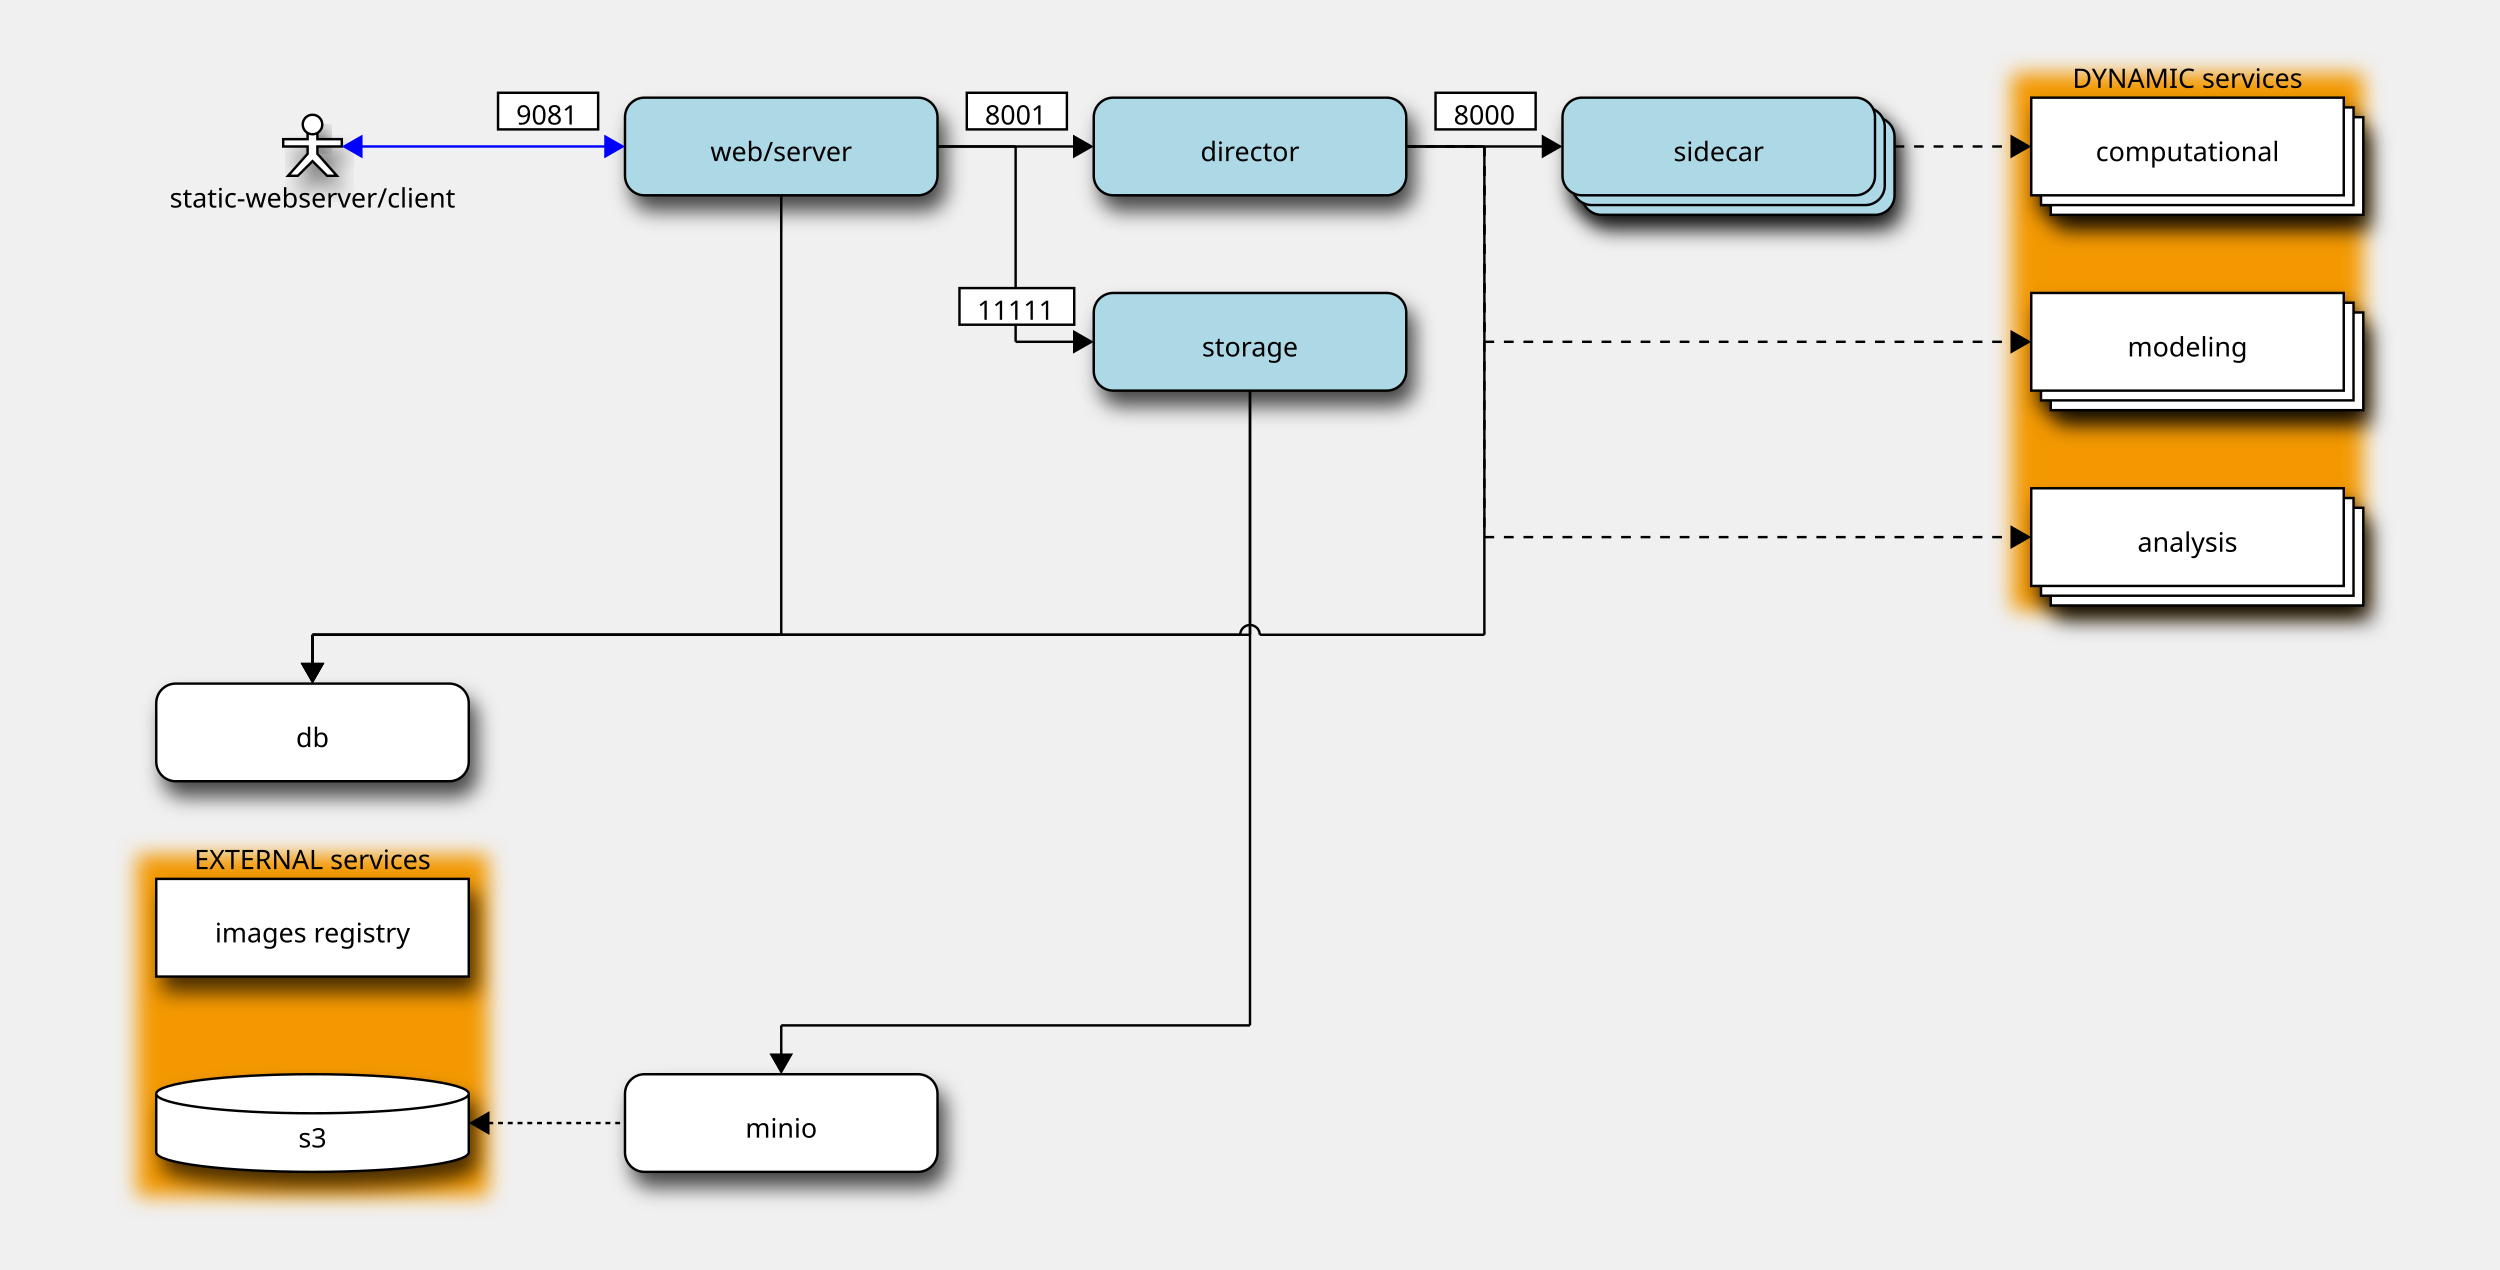
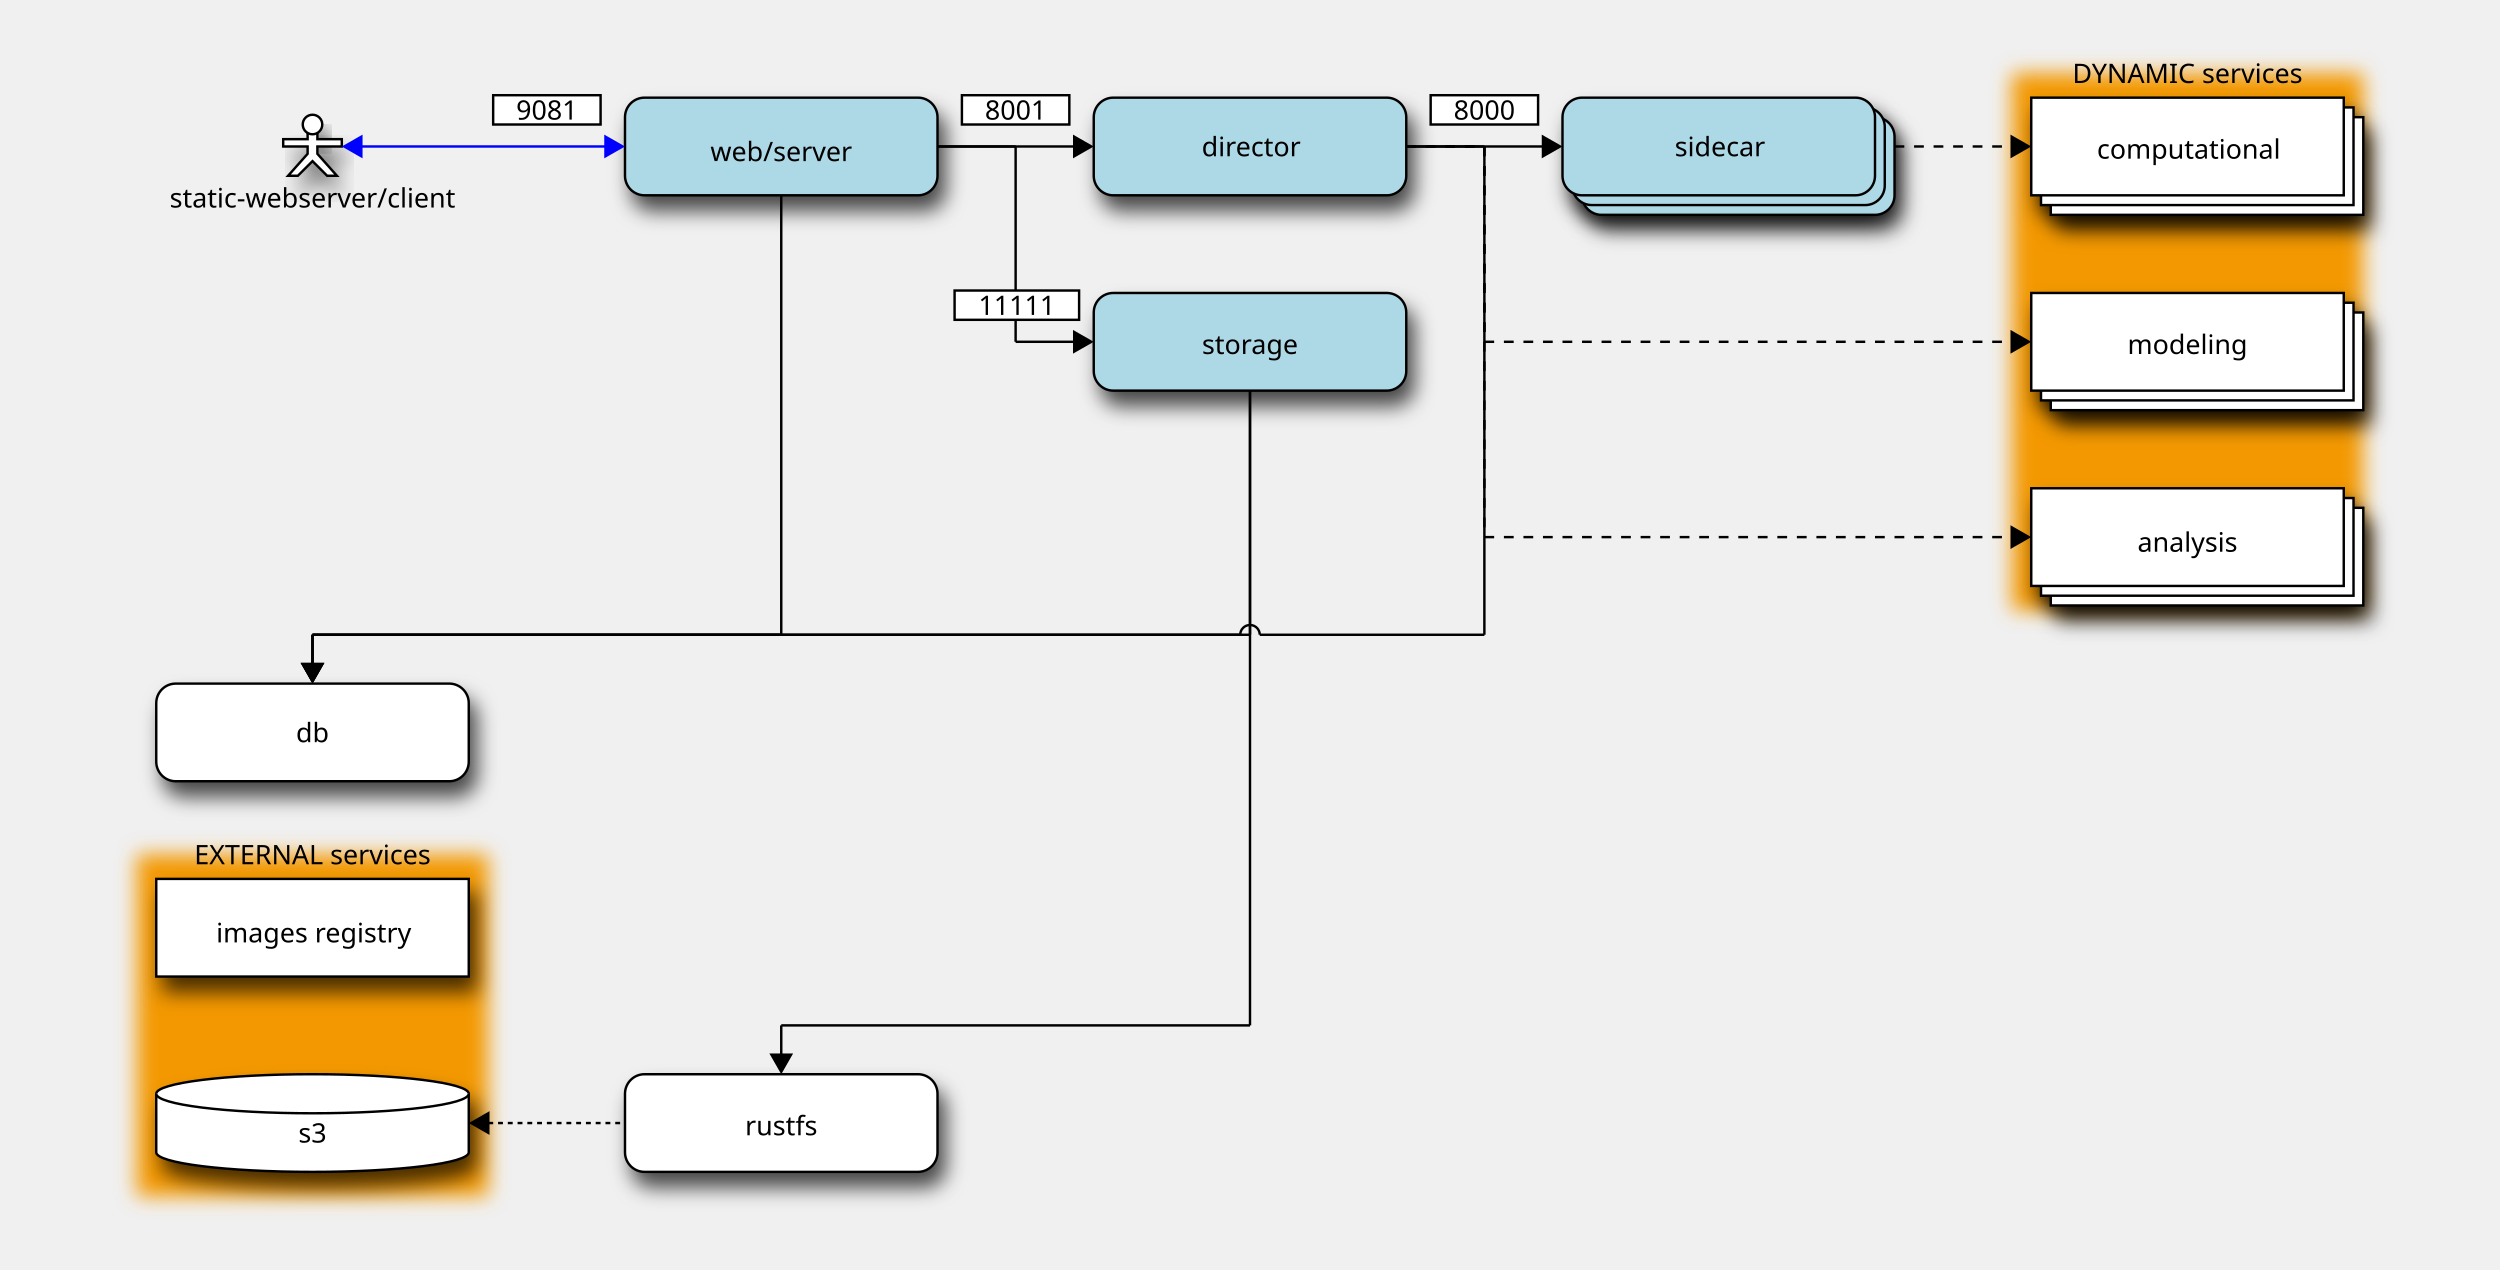
<svg xmlns="http://www.w3.org/2000/svg" viewBox="0 0 1024 520">
  <defs id="defs_block">
    <filter height="1.504" id="filter_blur" width="1.157" x="-0.079" y="-0.252">
      <feGaussianBlur id="feGaussianBlur3780" stdDeviation="4.2" />
    </filter>
  </defs>
  <rect fill="rgb(243,152,0)" height="220" style="filter:url(#filter_blur)" width="144" x="824" y="30" />
  <rect fill="rgb(243,152,0)" height="140" style="filter:url(#filter_blur)" width="144" x="56" y="350" />
  <path d="M 659 54 L 771 54 A8,8 0 0 1 779 62 L 779 86 A8,8 0 0 1 771 94 L 659 94 A8,8 0 0 1 651 86 L 651 62 A8,8 0 0 1 659 54" fill="rgb(0,0,0)" stroke="rgb(0,0,0)" style="filter:url(#filter_blur);opacity:0.7;fill-opacity:1" />
  <path d="M 655 50 L 767 50 A8,8 0 0 1 775 58 L 775 82 A8,8 0 0 1 767 90 L 655 90 A8,8 0 0 1 647 82 L 647 58 A8,8 0 0 1 655 50" fill="rgb(0,0,0)" stroke="rgb(0,0,0)" style="filter:url(#filter_blur);opacity:0.7;fill-opacity:1" />
  <path d="M 651 46 L 763 46 A8,8 0 0 1 771 54 L 771 78 A8,8 0 0 1 763 86 L 651 86 A8,8 0 0 1 643 78 L 643 54 A8,8 0 0 1 651 46" fill="rgb(0,0,0)" stroke="rgb(0,0,0)" style="filter:url(#filter_blur);opacity:0.7;fill-opacity:1" />
  <rect fill="rgb(0,0,0)" height="40" stroke="rgb(0,0,0)" style="filter:url(#filter_blur);opacity:0.7;fill-opacity:1" width="128" x="843" y="54" />
  <rect fill="rgb(0,0,0)" height="40" stroke="rgb(0,0,0)" style="filter:url(#filter_blur);opacity:0.7;fill-opacity:1" width="128" x="839" y="50" />
  <rect fill="rgb(0,0,0)" height="40" stroke="rgb(0,0,0)" style="filter:url(#filter_blur);opacity:0.7;fill-opacity:1" width="128" x="835" y="46" />
  <rect fill="rgb(0,0,0)" height="40" stroke="rgb(0,0,0)" style="filter:url(#filter_blur);opacity:0.7;fill-opacity:1" width="128" x="843" y="134" />
  <rect fill="rgb(0,0,0)" height="40" stroke="rgb(0,0,0)" style="filter:url(#filter_blur);opacity:0.7;fill-opacity:1" width="128" x="839" y="130" />
  <rect fill="rgb(0,0,0)" height="40" stroke="rgb(0,0,0)" style="filter:url(#filter_blur);opacity:0.7;fill-opacity:1" width="128" x="835" y="126" />
  <rect fill="rgb(0,0,0)" height="40" stroke="rgb(0,0,0)" style="filter:url(#filter_blur);opacity:0.7;fill-opacity:1" width="128" x="843" y="214" />
  <rect fill="rgb(0,0,0)" height="40" stroke="rgb(0,0,0)" style="filter:url(#filter_blur);opacity:0.7;fill-opacity:1" width="128" x="839" y="210" />
  <rect fill="rgb(0,0,0)" height="40" stroke="rgb(0,0,0)" style="filter:url(#filter_blur);opacity:0.7;fill-opacity:1" width="128" x="835" y="206" />
  <path d="M 459 46 L 571 46 A8,8 0 0 1 579 54 L 579 78 A8,8 0 0 1 571 86 L 459 86 A8,8 0 0 1 451 78 L 451 54 A8,8 0 0 1 459 46" fill="rgb(0,0,0)" stroke="rgb(0,0,0)" style="filter:url(#filter_blur);opacity:0.7;fill-opacity:1" />
  <path d="M 459 126 L 571 126 A8,8 0 0 1 579 134 L 579 158 A8,8 0 0 1 571 166 L 459 166 A8,8 0 0 1 451 158 L 451 134 A8,8 0 0 1 459 126" fill="rgb(0,0,0)" stroke="rgb(0,0,0)" style="filter:url(#filter_blur);opacity:0.7;fill-opacity:1" />
  <path d="M 267 46 L 379 46 A8,8 0 0 1 387 54 L 387 78 A8,8 0 0 1 379 86 L 267 86 A8,8 0 0 1 259 78 L 259 54 A8,8 0 0 1 267 46" fill="rgb(0,0,0)" stroke="rgb(0,0,0)" style="filter:url(#filter_blur);opacity:0.7;fill-opacity:1" />
  <polygon fill="rgb(0,0,0)" points="133,60 133,63 143,63 143,66 133,66 133,69 141,78 137,78 131,72 125,78 121,78 129,69 129,66 119,66 119,63 129,63 129,60" style="filter:url(#filter_blur);opacity:0.7;fill-opacity:1" />
-   <ellipse cx="131" cy="57" fill="rgb(0,0,0)" rx="4" ry="4" stroke="rgb(0,0,0)" style="filter:url(#filter_blur);opacity:0.7;fill-opacity:1" />
+   <ellipse cx="131" cy="57" fill="rgb(0,0,0)" rx="4.0" ry="4.0" stroke="rgb(0,0,0)" style="filter:url(#filter_blur);opacity:0.7;fill-opacity:1" />
  <path d="M 75 286 L 187 286 A8,8 0 0 1 195 294 L 195 318 A8,8 0 0 1 187 326 L 75 326 A8,8 0 0 1 67 318 L 67 294 A8,8 0 0 1 75 286" fill="rgb(0,0,0)" stroke="rgb(0,0,0)" style="filter:url(#filter_blur);opacity:0.7;fill-opacity:1" />
  <rect fill="rgb(0,0,0)" height="40" stroke="rgb(0,0,0)" style="filter:url(#filter_blur);opacity:0.7;fill-opacity:1" width="128" x="67" y="366" />
  <path d="M 67 454 A64,8 0 0 1 195 454 L 195 478 A64,8 0 0 1 67 478 L 67 454" fill="rgb(0,0,0)" stroke="rgb(0,0,0)" style="filter:url(#filter_blur);opacity:0.7;fill-opacity:1" />
  <path d="M 267 446 L 379 446 A8,8 0 0 1 387 454 L 387 478 A8,8 0 0 1 379 486 L 267 486 A8,8 0 0 1 259 478 L 259 454 A8,8 0 0 1 267 446" fill="rgb(0,0,0)" stroke="rgb(0,0,0)" style="filter:url(#filter_blur);opacity:0.7;fill-opacity:1" />
  <path d="M 656 48 L 768 48 A8,8 0 0 1 776 56 L 776 80 A8,8 0 0 1 768 88 L 656 88 A8,8 0 0 1 648 80 L 648 56 A8,8 0 0 1 656 48" fill="rgb(173,216,230)" stroke="rgb(0,0,0)" />
  <path d="M 652 44 L 764 44 A8,8 0 0 1 772 52 L 772 76 A8,8 0 0 1 764 84 L 652 84 A8,8 0 0 1 644 76 L 644 52 A8,8 0 0 1 652 44" fill="rgb(173,216,230)" stroke="rgb(0,0,0)" />
  <path d="M 648 40 L 760 40 A8,8 0 0 1 768 48 L 768 72 A8,8 0 0 1 760 80 L 648 80 A8,8 0 0 1 640 72 L 640 48 A8,8 0 0 1 648 40" fill="rgb(173,216,230)" stroke="rgb(0,0,0)" />
-   <text fill="rgb(0,0,0)" font-family="sans-serif" font-size="11" font-style="normal" font-weight="normal" text-anchor="middle" textLength="43" x="704" y="66">sidecar</text>
+   <text fill="rgb(0,0,0)" font-family="sans-serif" font-size="11" font-style="normal" font-weight="normal" text-anchor="middle" textLength="37" x="704.5" y="64">sidecar</text>
  <rect fill="rgb(255,255,255)" height="40" stroke="rgb(0,0,0)" width="128" x="840" y="48" />
  <rect fill="rgb(255,255,255)" height="40" stroke="rgb(0,0,0)" width="128" x="836" y="44" />
  <rect fill="rgb(255,255,255)" height="40" stroke="rgb(0,0,0)" width="128" x="832" y="40" />
-   <text fill="rgb(0,0,0)" font-family="sans-serif" font-size="11" font-style="normal" font-weight="normal" text-anchor="middle" textLength="79" x="896" y="66">computational</text>
+   <text fill="rgb(0,0,0)" font-family="sans-serif" font-size="11" font-style="normal" font-weight="normal" text-anchor="middle" textLength="75" x="896.5" y="65">computational</text>
  <rect fill="rgb(255,255,255)" height="40" stroke="rgb(0,0,0)" width="128" x="840" y="128" />
  <rect fill="rgb(255,255,255)" height="40" stroke="rgb(0,0,0)" width="128" x="836" y="124" />
  <rect fill="rgb(255,255,255)" height="40" stroke="rgb(0,0,0)" width="128" x="832" y="120" />
-   <text fill="rgb(0,0,0)" font-family="sans-serif" font-size="11" font-style="normal" font-weight="normal" text-anchor="middle" textLength="49" x="896" y="146">modeling</text>
+   <text fill="rgb(0,0,0)" font-family="sans-serif" font-size="11" font-style="normal" font-weight="normal" text-anchor="middle" textLength="48" x="896.0" y="145">modeling</text>
  <rect fill="rgb(255,255,255)" height="40" stroke="rgb(0,0,0)" width="128" x="840" y="208" />
  <rect fill="rgb(255,255,255)" height="40" stroke="rgb(0,0,0)" width="128" x="836" y="204" />
  <rect fill="rgb(255,255,255)" height="40" stroke="rgb(0,0,0)" width="128" x="832" y="200" />
-   <text fill="rgb(0,0,0)" font-family="sans-serif" font-size="11" font-style="normal" font-weight="normal" text-anchor="middle" textLength="49" x="896" y="226">analysis</text>
+   <text fill="rgb(0,0,0)" font-family="sans-serif" font-size="11" font-style="normal" font-weight="normal" text-anchor="middle" textLength="40" x="896.0" y="226">analysis</text>
  <path d="M 456 40 L 568 40 A8,8 0 0 1 576 48 L 576 72 A8,8 0 0 1 568 80 L 456 80 A8,8 0 0 1 448 72 L 448 48 A8,8 0 0 1 456 40" fill="rgb(173,216,230)" stroke="rgb(0,0,0)" />
-   <text fill="rgb(0,0,0)" font-family="sans-serif" font-size="11" font-style="normal" font-weight="normal" text-anchor="middle" textLength="49" x="512" y="66">director</text>
+   <text fill="rgb(0,0,0)" font-family="sans-serif" font-size="11" font-style="normal" font-weight="normal" text-anchor="middle" textLength="41" x="512.5" y="64">director</text>
  <path d="M 456 120 L 568 120 A8,8 0 0 1 576 128 L 576 152 A8,8 0 0 1 568 160 L 456 160 A8,8 0 0 1 448 152 L 448 128 A8,8 0 0 1 456 120" fill="rgb(173,216,230)" stroke="rgb(0,0,0)" />
-   <text fill="rgb(0,0,0)" font-family="sans-serif" font-size="11" font-style="normal" font-weight="normal" text-anchor="middle" textLength="43" x="512" y="146">storage</text>
+   <text fill="rgb(0,0,0)" font-family="sans-serif" font-size="11" font-style="normal" font-weight="normal" text-anchor="middle" textLength="38" x="512.0" y="145">storage</text>
  <path d="M 264 40 L 376 40 A8,8 0 0 1 384 48 L 384 72 A8,8 0 0 1 376 80 L 264 80 A8,8 0 0 1 256 72 L 256 48 A8,8 0 0 1 264 40" fill="rgb(173,216,230)" stroke="rgb(0,0,0)" />
-   <text fill="rgb(0,0,0)" font-family="sans-serif" font-size="11" font-style="normal" font-weight="normal" text-anchor="middle" textLength="61" x="320" y="66">web/server</text>
+   <text fill="rgb(0,0,0)" font-family="sans-serif" font-size="11" font-style="normal" font-weight="normal" text-anchor="middle" textLength="58" x="320.0" y="66">web/server</text>
  <polygon fill="rgb(255,255,255)" points="130,54 130,57 140,57 140,60 130,60 130,63 138,72 134,72 128,66 122,72 118,72 126,63 126,60 116,60 116,57 126,57 126,54" stroke="rgb(0,0,0)" />
-   <ellipse cx="128" cy="51" fill="rgb(255,255,255)" rx="4" ry="4" stroke="rgb(0,0,0)" />
-   <text fill="rgb(0,0,0)" font-family="sans-serif" font-size="11" font-style="normal" font-weight="normal" text-anchor="middle" textLength="61" x="128" y="85">static-webserver/client</text>
+   <ellipse cx="128" cy="51" fill="rgb(255,255,255)" rx="4.0" ry="4.0" stroke="rgb(0,0,0)" />
+   <text fill="rgb(0,0,0)" font-family="sans-serif" font-size="11" font-style="normal" font-weight="normal" text-anchor="middle" textLength="118" x="128.0" y="85">static-webserver/client</text>
  <path d="M 72 280 L 184 280 A8,8 0 0 1 192 288 L 192 312 A8,8 0 0 1 184 320 L 72 320 A8,8 0 0 1 64 312 L 64 288 A8,8 0 0 1 72 280" fill="rgb(255,255,255)" stroke="rgb(0,0,0)" />
-   <text fill="rgb(0,0,0)" font-family="sans-serif" font-size="11" font-style="normal" font-weight="normal" text-anchor="middle" textLength="13" x="128" y="306">db</text>
+   <text fill="rgb(0,0,0)" font-family="sans-serif" font-size="11" font-style="normal" font-weight="normal" text-anchor="middle" textLength="14" x="128.0" y="304">db</text>
  <rect fill="rgb(255,255,255)" height="40" stroke="rgb(0,0,0)" width="128" x="64" y="360" />
-   <text fill="rgb(0,0,0)" font-family="sans-serif" font-size="11" font-style="normal" font-weight="normal" text-anchor="middle" textLength="91" x="128" y="386">images registry</text>
+   <text fill="rgb(0,0,0)" font-family="sans-serif" font-size="11" font-style="normal" font-weight="normal" text-anchor="middle" textLength="77" x="128.5" y="386">images registry</text>
  <path d="M 64 448 A64,8 0 0 1 192 448 L 192 472 A64,8 0 0 1 64 472 L 64 448" fill="rgb(255,255,255)" stroke="rgb(0,0,0)" />
  <path d="M 192 448 A64,8 0 0 1 64 448" fill="rgb(255,255,255)" stroke="rgb(0,0,0)" />
-   <text fill="rgb(0,0,0)" font-family="sans-serif" font-size="11" font-style="normal" font-weight="normal" text-anchor="middle" textLength="13" x="128" y="470">s3</text>
+   <text fill="rgb(0,0,0)" font-family="sans-serif" font-size="11" font-style="normal" font-weight="normal" text-anchor="middle" textLength="12" x="128.0" y="468">s3</text>
  <path d="M 264 440 L 376 440 A8,8 0 0 1 384 448 L 384 472 A8,8 0 0 1 376 480 L 264 480 A8,8 0 0 1 256 472 L 256 448 A8,8 0 0 1 264 440" fill="rgb(255,255,255)" stroke="rgb(0,0,0)" />
-   <text fill="rgb(0,0,0)" font-family="sans-serif" font-size="11" font-style="normal" font-weight="normal" text-anchor="middle" textLength="31" x="320" y="466">minio</text>
+   <text fill="rgb(0,0,0)" font-family="sans-serif" font-size="11" font-style="normal" font-weight="normal" text-anchor="middle" textLength="28" x="320.0" y="465">rustfs</text>
  <path d="M 776 60 L 824 60" fill="none" stroke="rgb(0,0,0)" stroke-dasharray="4" />
  <polygon fill="rgb(0,0,0)" points="831,60 824,56 824,64 831,60" stroke="rgb(0,0,0)" />
  <path d="M 576 60 L 608 60" fill="none" stroke="rgb(0,0,0)" />
  <path d="M 608 60 L 608 260" fill="none" stroke="rgb(0,0,0)" />
-   <path d="M 128 260 L 508 260" fill="none" stroke="rgb(0,0,0)" />
-   <path d="M 508.0 260.0 A4,4 0 0 1 516.0 260.0" fill="none" stroke="rgb(0,0,0)" />
-   <path d="M 516 260 L 608 260" fill="none" stroke="rgb(0,0,0)" />
+   <path d="M 128 260 L 508.0 260" fill="none" stroke="rgb(0,0,0)" />
+   <path d="M 508.0 260.0 A4.0,4.0 0 0 1 516.0 260.0" fill="none" stroke="rgb(0,0,0)" />
+   <path d="M 516.0 260 L 608 260" fill="none" stroke="rgb(0,0,0)" />
  <path d="M 128 260 L 128 272" fill="none" stroke="rgb(0,0,0)" />
  <polygon fill="rgb(0,0,0)" points="128,279 124,272 132,272 128,279" stroke="rgb(0,0,0)" />
-   <path d="M 576 60 L 608 60" fill="none" stroke="rgb(0,0,0)" stroke-dasharray="4" />
-   <path d="M 608 60 L 608 220" fill="none" stroke="rgb(0,0,0)" stroke-dasharray="4" />
-   <path d="M 608 220 L 824 220" fill="none" stroke="rgb(0,0,0)" stroke-dasharray="4" />
-   <polygon fill="rgb(0,0,0)" points="831,220 824,216 824,224 831,220" stroke="rgb(0,0,0)" />
  <path d="M 576 60 L 632 60" fill="none" stroke="rgb(0,0,0)" />
  <polygon fill="rgb(0,0,0)" points="639,60 632,56 632,64 639,60" stroke="rgb(0,0,0)" />
  <path d="M 576 60 L 608 60" fill="none" stroke="rgb(0,0,0)" stroke-dasharray="4" />
  <path d="M 608 60 L 608 140" fill="none" stroke="rgb(0,0,0)" stroke-dasharray="4" />
  <path d="M 608 140 L 824 140" fill="none" stroke="rgb(0,0,0)" stroke-dasharray="4" />
  <polygon fill="rgb(0,0,0)" points="831,140 824,136 824,144 831,140" stroke="rgb(0,0,0)" />
-   <path d="M 320 80 L 320 260" fill="none" stroke="rgb(0,0,0)" />
-   <path d="M 128 260 L 320 260" fill="none" stroke="rgb(0,0,0)" />
-   <path d="M 128 260 L 128 272" fill="none" stroke="rgb(0,0,0)" />
-   <polygon fill="rgb(0,0,0)" points="128,279 124,272 132,272 128,279" stroke="rgb(0,0,0)" />
+   <path d="M 576 60 L 608 60" fill="none" stroke="rgb(0,0,0)" stroke-dasharray="4" />
+   <path d="M 608 60 L 608 220" fill="none" stroke="rgb(0,0,0)" stroke-dasharray="4" />
+   <path d="M 608 220 L 824 220" fill="none" stroke="rgb(0,0,0)" stroke-dasharray="4" />
+   <polygon fill="rgb(0,0,0)" points="831,220 824,216 824,224 831,220" stroke="rgb(0,0,0)" />
  <path d="M 384 60 L 440 60" fill="none" stroke="rgb(0,0,0)" />
  <polygon fill="rgb(0,0,0)" points="447,60 440,56 440,64 447,60" stroke="rgb(0,0,0)" />
  <path d="M 384 60 L 416 60" fill="none" stroke="rgb(0,0,0)" />
  <path d="M 416 60 L 416 140" fill="none" stroke="rgb(0,0,0)" />
  <path d="M 416 140 L 440 140" fill="none" stroke="rgb(0,0,0)" />
  <polygon fill="rgb(0,0,0)" points="447,140 440,136 440,144 447,140" stroke="rgb(0,0,0)" />
+   <path d="M 320 80 L 320 260" fill="none" stroke="rgb(0,0,0)" />
+   <path d="M 128 260 L 320 260" fill="none" stroke="rgb(0,0,0)" />
+   <path d="M 128 260 L 128 272" fill="none" stroke="rgb(0,0,0)" />
+   <polygon fill="rgb(0,0,0)" points="128,279 124,272 132,272 128,279" stroke="rgb(0,0,0)" />
  <path d="M 148 60 L 248 60" fill="none" stroke="rgb(0,0,255)" />
  <polygon fill="rgb(0,0,255)" points="141,60 148,56 148,64 141,60" stroke="rgb(0,0,255)" />
  <polygon fill="rgb(0,0,255)" points="255,60 248,56 248,64 255,60" stroke="rgb(0,0,255)" />
  <path d="M 512 160 L 512 260" fill="none" stroke="rgb(0,0,0)" />
  <path d="M 128 260 L 512 260" fill="none" stroke="rgb(0,0,0)" />
  <path d="M 128 260 L 128 272" fill="none" stroke="rgb(0,0,0)" />
  <polygon fill="rgb(0,0,0)" points="128,279 124,272 132,272 128,279" stroke="rgb(0,0,0)" />
  <path d="M 512 160 L 512 420" fill="none" stroke="rgb(0,0,0)" />
  <path d="M 320 420 L 512 420" fill="none" stroke="rgb(0,0,0)" />
  <path d="M 320 420 L 320 432" fill="none" stroke="rgb(0,0,0)" />
  <polygon fill="rgb(0,0,0)" points="320,439 316,432 324,432 320,439" stroke="rgb(0,0,0)" />
  <path d="M 200 460 L 256 460" fill="none" stroke="rgb(0,0,0)" stroke-dasharray="2" />
  <polygon fill="rgb(0,0,0)" points="193,460 200,456 200,464 193,460" stroke="rgb(0,0,0)" />
-   <rect fill="white" height="15" stroke="rgb(0,0,0)" width="41" x="588" y="38" />
-   <text fill="rgb(0,0,0)" font-family="sans-serif" font-size="11" font-style="normal" font-weight="normal" text-anchor="middle" textLength="25" x="608" y="51">8000</text>
-   <rect fill="white" height="15" stroke="rgb(0,0,0)" width="41" x="396" y="38" />
-   <text fill="rgb(0,0,0)" font-family="sans-serif" font-size="11" font-style="normal" font-weight="normal" text-anchor="middle" textLength="25" x="416" y="51">8001</text>
-   <rect fill="white" height="15" stroke="rgb(0,0,0)" width="47" x="393" y="118" />
-   <text fill="rgb(0,0,0)" font-family="sans-serif" font-size="11" font-style="normal" font-weight="normal" text-anchor="middle" textLength="31" x="416" y="131">11111</text>
-   <rect fill="white" height="15" stroke="rgb(0,0,0)" width="41" x="204" y="38" />
-   <text fill="rgb(0,0,0)" font-family="sans-serif" font-size="11" font-style="normal" font-weight="normal" text-anchor="middle" textLength="25" x="224" y="51">9081</text>
-   <text fill="rgb(0,0,0)" font-family="sans-serif" font-size="11" font-style="normal" font-weight="normal" text-anchor="middle" textLength="97" x="896" y="36">DYNAMIC services</text>
-   <text fill="rgb(0,0,0)" font-family="sans-serif" font-size="11" font-style="normal" font-weight="normal" text-anchor="middle" textLength="103" x="128" y="356">EXTERNAL services</text>
+   <rect fill="white" height="12" stroke="rgb(0,0,0)" width="44" x="586" y="39" />
+   <text fill="rgb(0,0,0)" font-family="sans-serif" font-size="11" font-style="normal" font-weight="normal" text-anchor="middle" textLength="28" x="608.0" y="49">8000</text>
+   <rect fill="white" height="12" stroke="rgb(0,0,0)" width="44" x="394" y="39" />
+   <text fill="rgb(0,0,0)" font-family="sans-serif" font-size="11" font-style="normal" font-weight="normal" text-anchor="middle" textLength="28" x="416.0" y="49">8001</text>
+   <rect fill="white" height="12" stroke="rgb(0,0,0)" width="51" x="391" y="119" />
+   <text fill="rgb(0,0,0)" font-family="sans-serif" font-size="11" font-style="normal" font-weight="normal" text-anchor="middle" textLength="35" x="416.5" y="129">11111</text>
+   <rect fill="white" height="12" stroke="rgb(0,0,0)" width="44" x="202" y="39" />
+   <text fill="rgb(0,0,0)" font-family="sans-serif" font-size="11" font-style="normal" font-weight="normal" text-anchor="middle" textLength="28" x="224.0" y="49">9081</text>
+   <text fill="rgb(0,0,0)" font-family="sans-serif" font-size="11" font-style="normal" font-weight="normal" text-anchor="middle" textLength="96" x="896.0" y="34">DYNAMIC services</text>
+   <text fill="rgb(0,0,0)" font-family="sans-serif" font-size="11" font-style="normal" font-weight="normal" text-anchor="middle" textLength="100" x="128.0" y="354">EXTERNAL services</text>
</svg>
